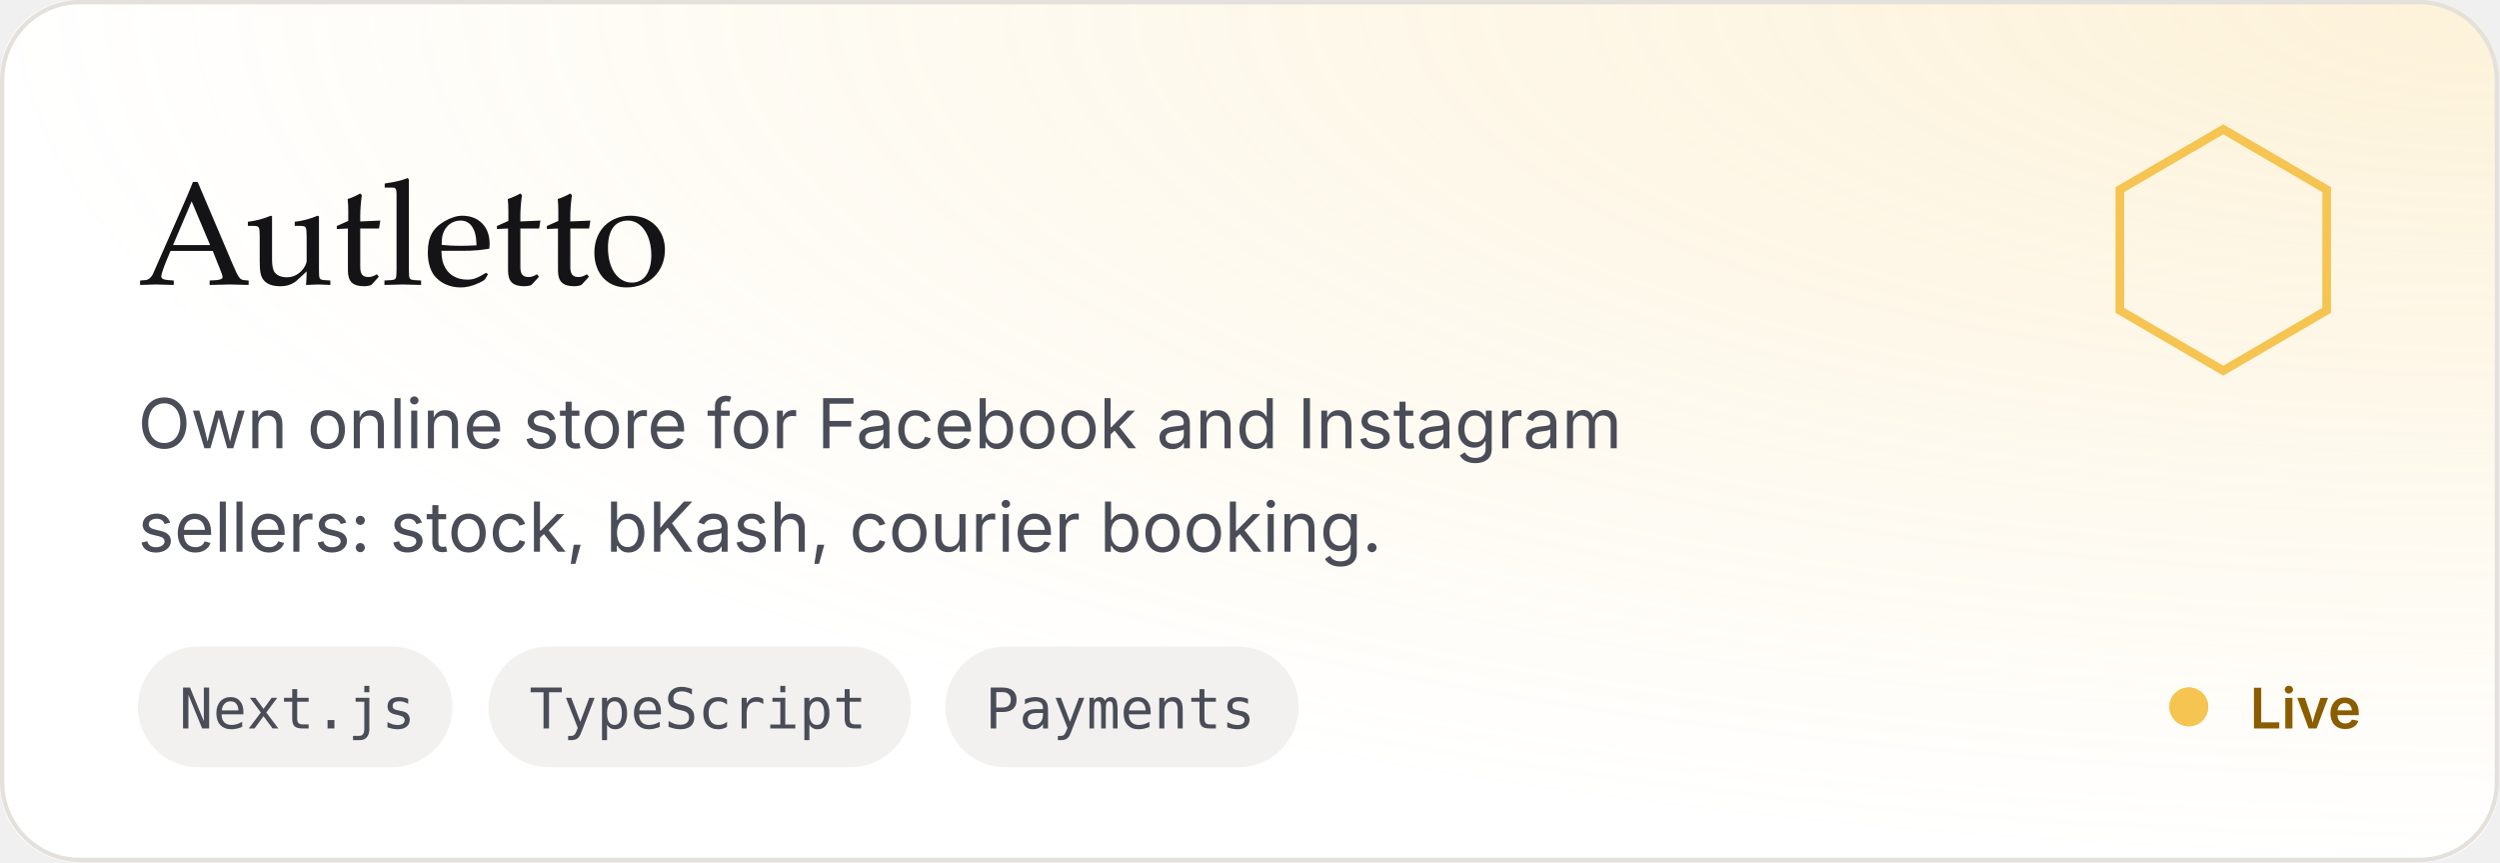
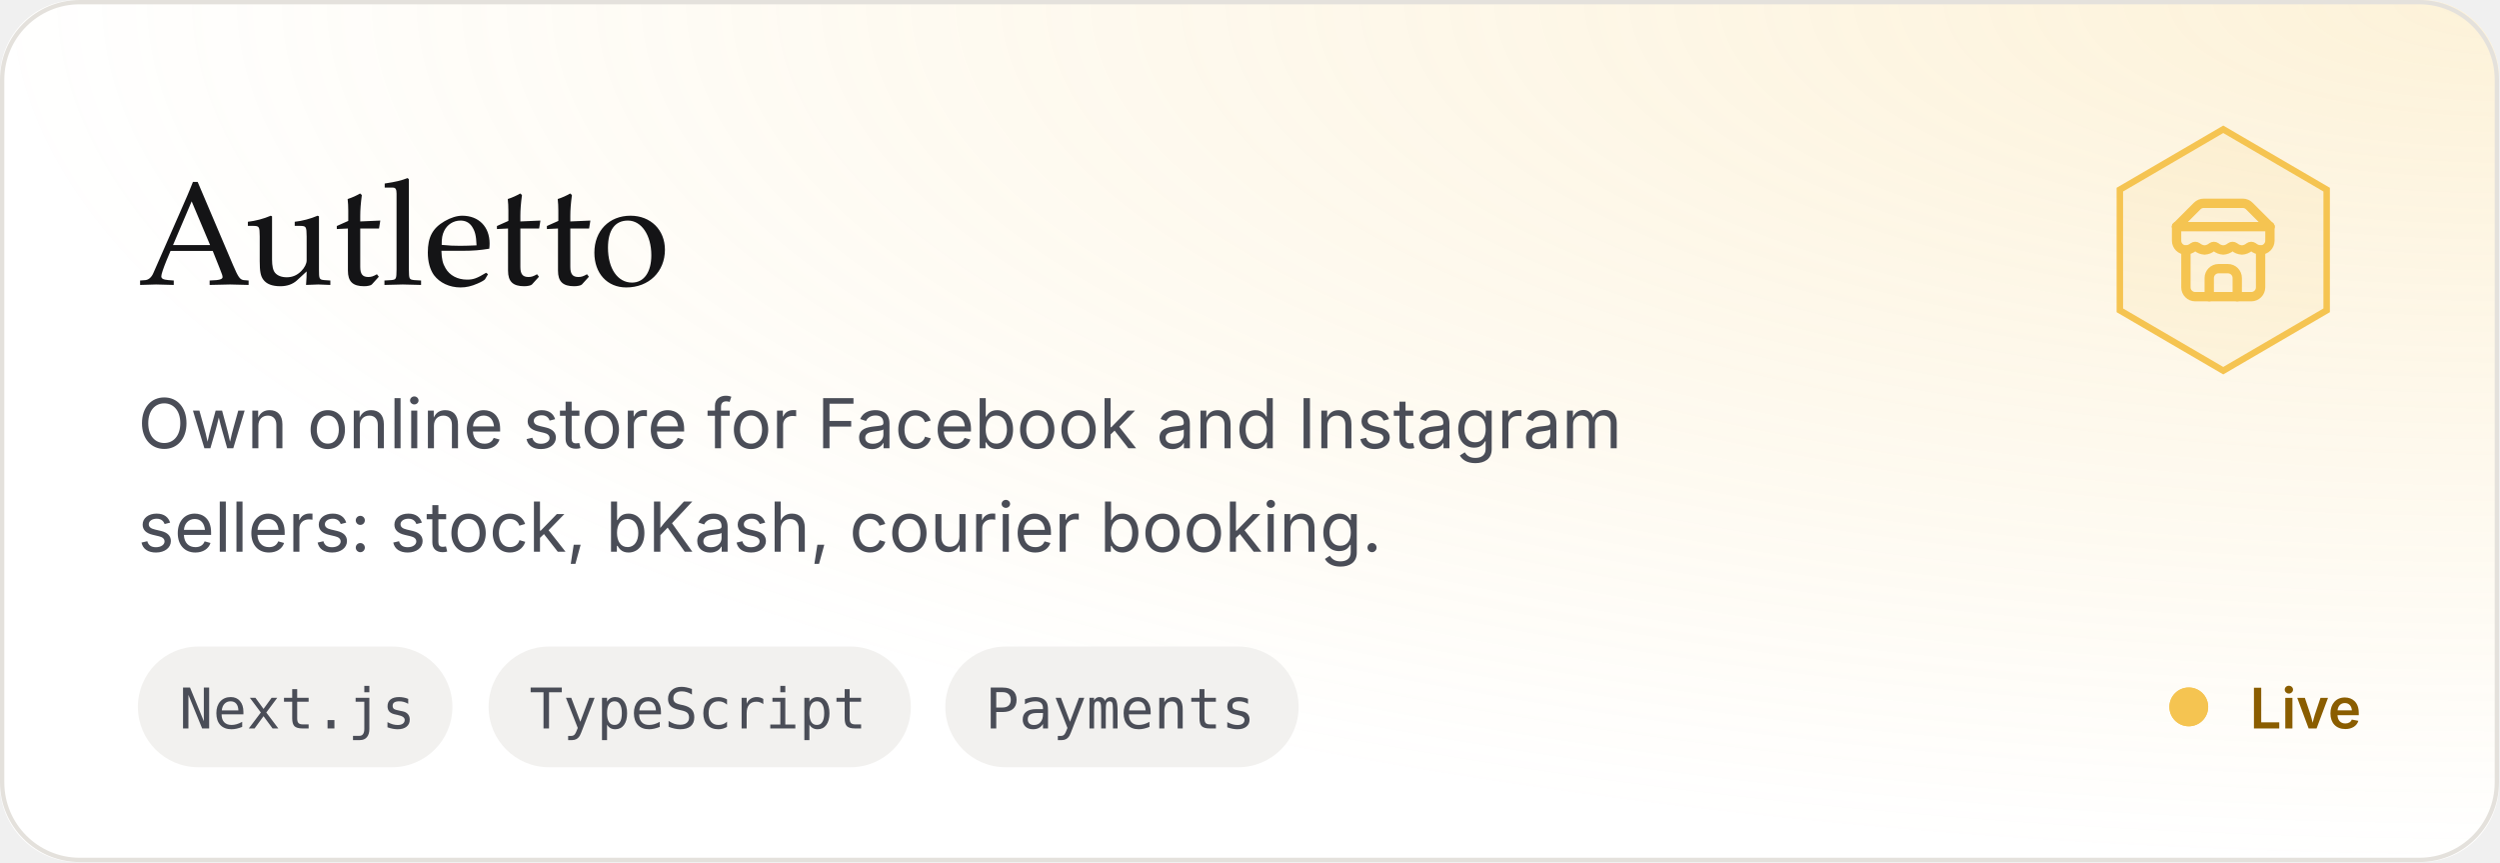
<svg xmlns="http://www.w3.org/2000/svg" width="580" height="200" viewBox="0 0 580 200" role="img" aria-label="Autletto: Own online store for Facebook and Instagram sellers: stock, bKash, courier booking. Live.">
  <defs>
    <radialGradient id="glow" cx="1" cy="0" r="1">
      <stop offset="0" stop-color="#f5c451" stop-opacity=".22" />
      <stop offset="1" stop-color="#f5c451" stop-opacity="0" />
    </radialGradient>
    <clipPath id="frame">
      <rect width="580" height="200" rx="18" />
    </clipPath>
  </defs>
  <style>
    .title { font: 400 34px 'Instrument Serif','Iowan Old Style','Palatino Linotype',Georgia,serif; fill: #141416; }
    .body { font: 400 16px Inter,'Segoe UI Variable Display','Segoe UI',-apple-system,BlinkMacSystemFont,Helvetica,Arial,sans-serif; fill: #4a4d57; }
    .tag { font: 500 13px 'JetBrains Mono','Cascadia Code',ui-monospace,SFMono-Regular,Menlo,Consolas,monospace; fill: #4a4d57; }
    .status { font: 600 13px Inter,'Segoe UI Variable Display','Segoe UI',-apple-system,BlinkMacSystemFont,Helvetica,Arial,sans-serif; fill: #8a5d00; }
    .glow { animation: breathe 7s ease-in-out infinite; }
    @keyframes breathe { 0%,100%{opacity:.65} 50%{opacity:1} }
    .dot { animation: ping 2.4s ease-out infinite; transform-origin: center; transform-box: fill-box; }
    @keyframes ping { 0%{transform:scale(1);opacity:.7} 80%,100%{transform:scale(2.6);opacity:0} }
    @media (prefers-reduced-motion: reduce){*{animation:none!important}}
  </style>
  <g clip-path="url(#frame)">
    <rect width="580" height="200" fill="#ffffff" />
    <rect width="580" height="200" fill="url(#glow)" class="glow" />
-     <path d="M516 30 L540 44 V72 L516 86 L492 72 V44 Z" fill="none" stroke="#f5c451" stroke-width="2" />
+     <path d="M516 30 L540 44 V72 L516 86 L492 72 V44 Z" fill="#f5c451" fill-opacity=".1" stroke="#f5c451" stroke-width="1.5" />
+     <g transform="translate(516 58)">
+       <g transform="translate(-13.0 -13.0) scale(1.0833)" fill="none" stroke="#f5c451" stroke-width="2.0" stroke-linecap="round" stroke-linejoin="round">
+         <path d="m2 7 4.41-4.41A2 2 0 0 1 7.83 2h8.34a2 2 0 0 1 1.42.59L22 7" />
+         <path d="M4 12v8a2 2 0 0 0 2 2h12a2 2 0 0 0 2-2v-8" />
+         <path d="M15 22v-4a2 2 0 0 0-2-2h-2a2 2 0 0 0-2 2v4" />
+         <path d="M2 7h20" />
+         <path d="M22 7v3a2 2 0 0 1-2 2a2.7 2.7 0 0 1-1.59-.63.7.7 0 0 0-.82 0A2.7 2.7 0 0 1 16 12a2.7 2.7 0 0 1-1.59-.63.7.7 0 0 0-.82 0A2.7 2.7 0 0 1 12 12a2.7 2.7 0 0 1-1.59-.63.7.7 0 0 0-.82 0A2.7 2.7 0 0 1 8 12a2.7 2.7 0 0 1-1.59-.63.7.7 0 0 0-.82 0A2.7 2.7 0 0 1 4 12a2 2 0 0 1-2-2V7" />
+       </g>
+     </g>
    <text x="32" y="66" class="title">Autletto</text>
    <text x="32" y="104" class="body">Own online store for Facebook and Instagram</text>
    <text x="32" y="128" class="body">sellers: stock, bKash, courier booking.</text>
    <rect x="32" y="150" width="73" height="28" rx="14" fill="#f2f1ef" />
    <text x="69" y="169" class="tag" text-anchor="middle">Next.js</text>
    <rect x="113.4" y="150" width="98" height="28" rx="14" fill="#f2f1ef" />
    <text x="162" y="169" class="tag" text-anchor="middle">TypeScript</text>
    <rect x="219.4" y="150" width="82" height="28" rx="14" fill="#f2f1ef" />
    <text x="260" y="169" class="tag" text-anchor="middle">Payments</text>
    <text x="548" y="169" class="status" text-anchor="end">Live</text>
    <circle cx="508" cy="164" r="4.5" fill="#f5c451" class="dot" />
    <circle cx="508" cy="164" r="4.5" fill="#f5c451" />
    <rect x=".5" y=".5" width="579" height="199" rx="18" fill="none" stroke="#e4e1dc" />
  </g>
</svg>
